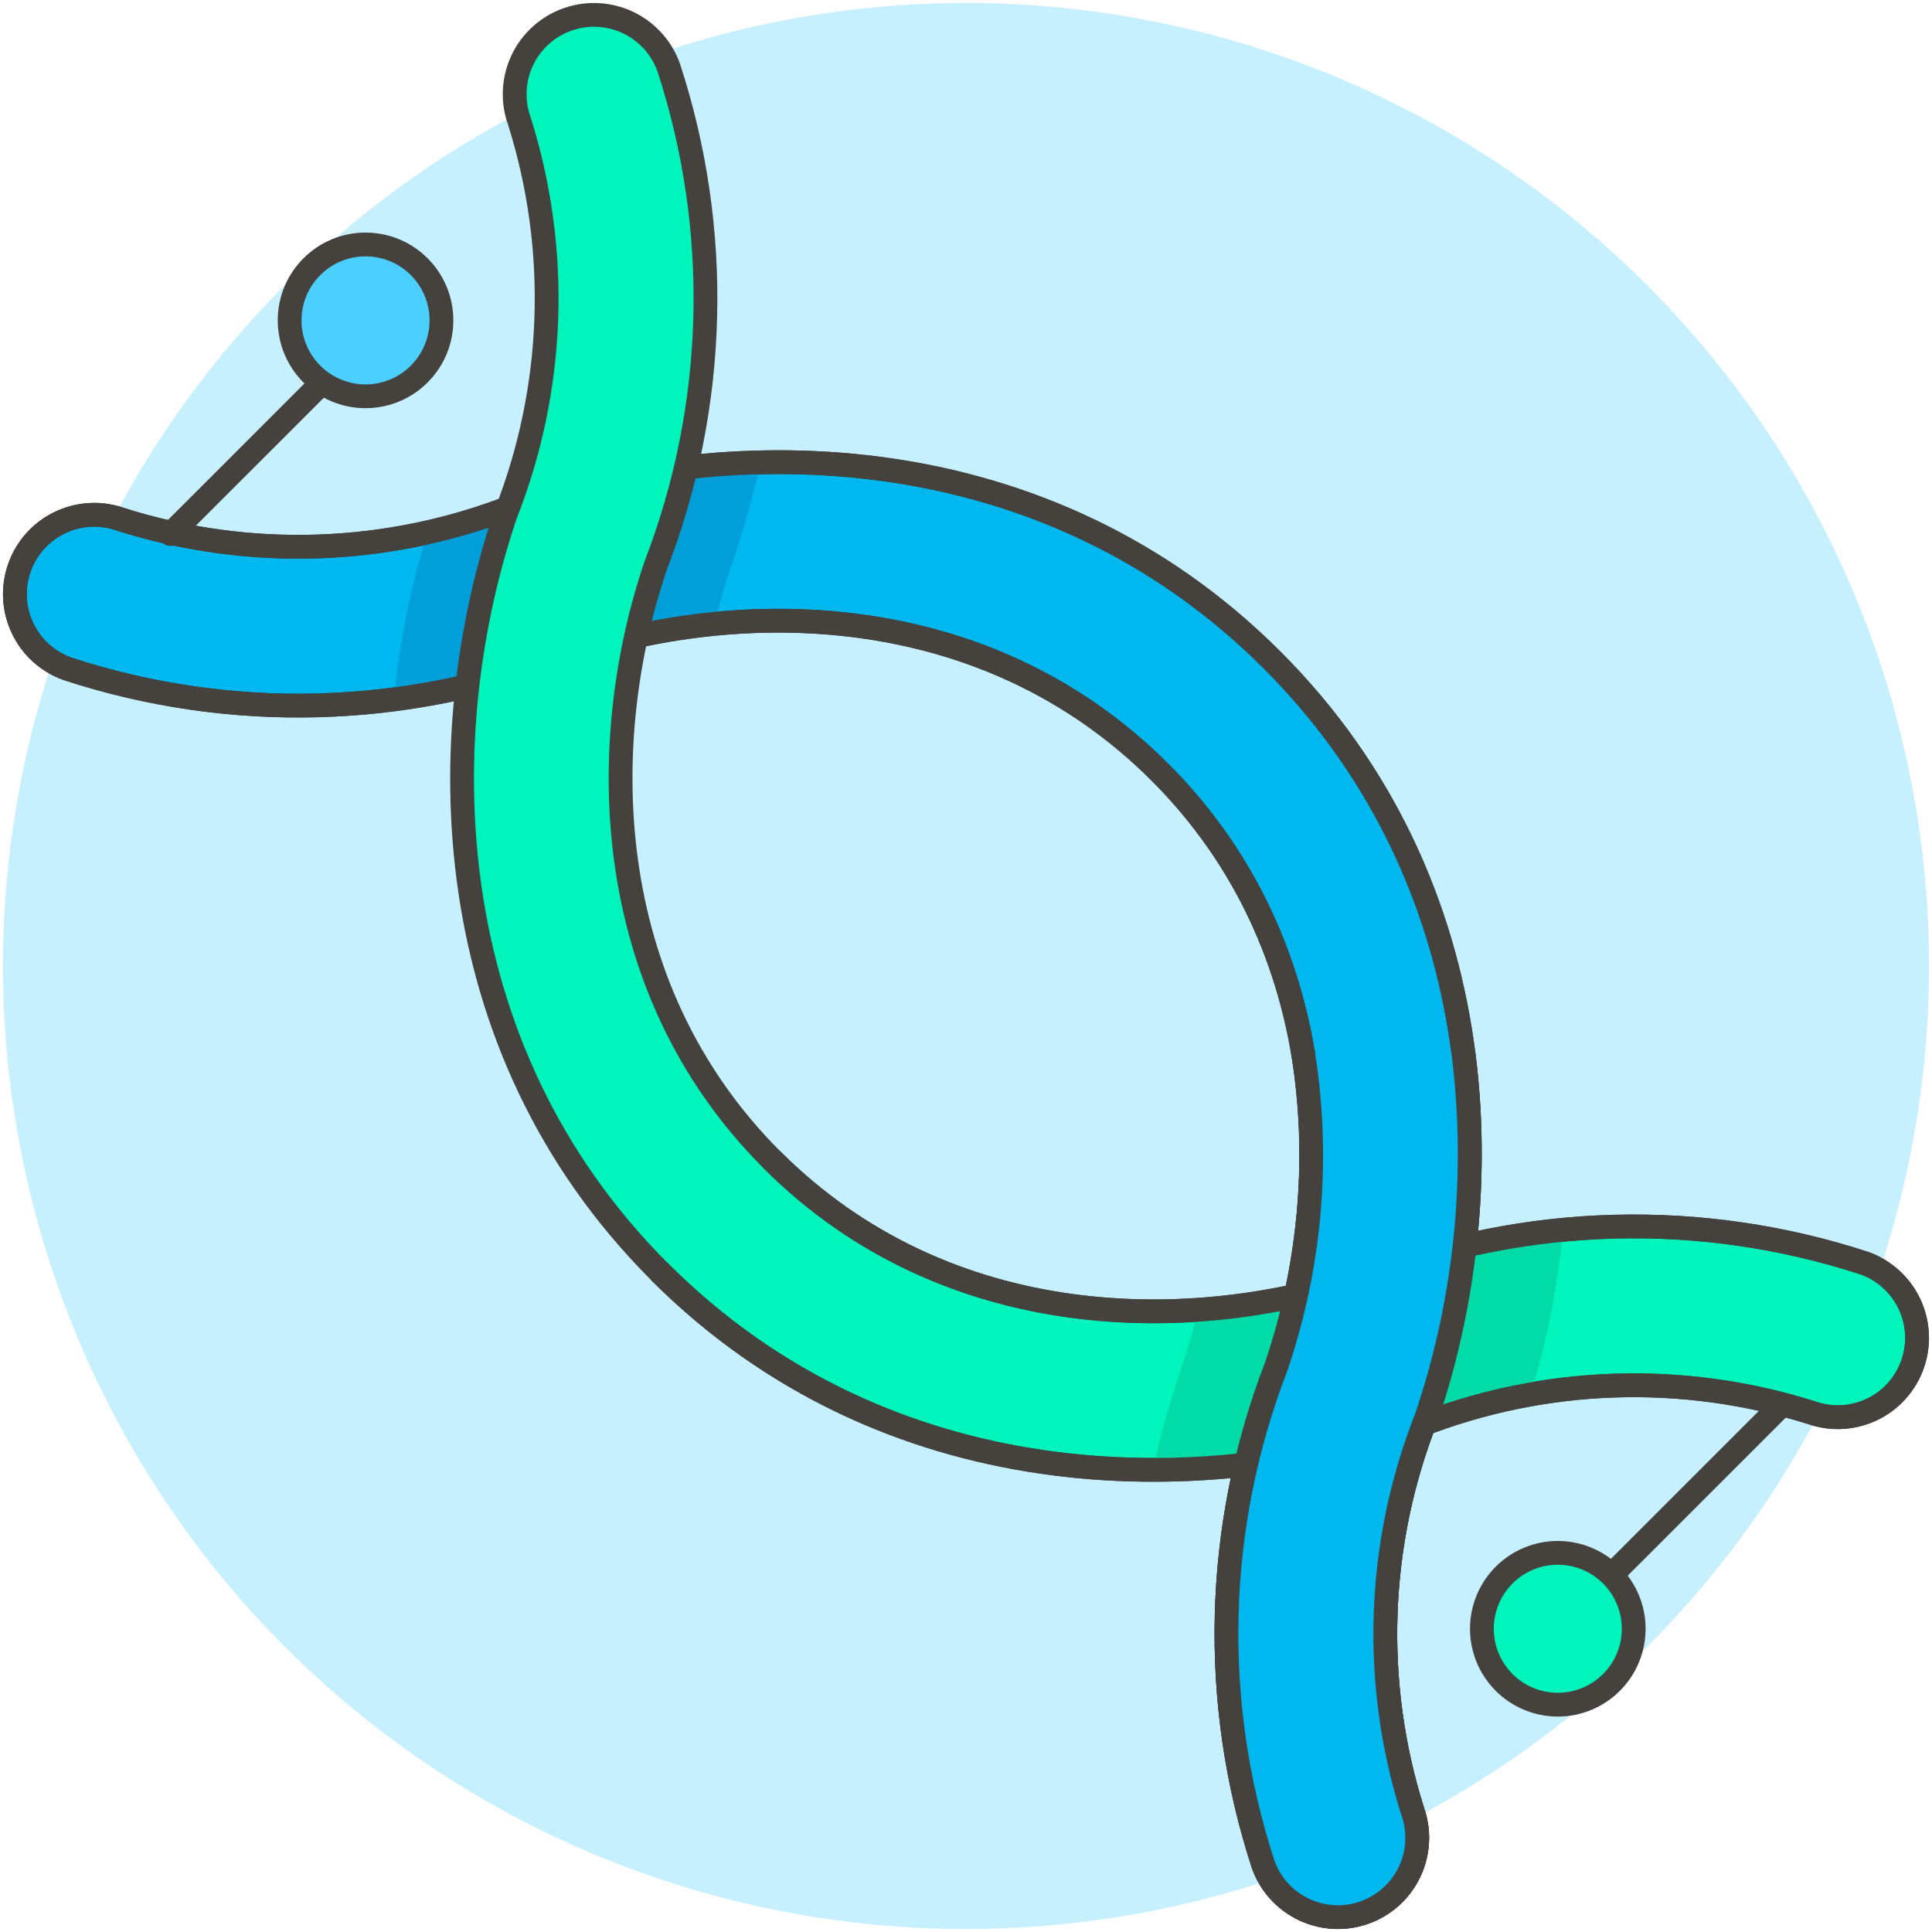
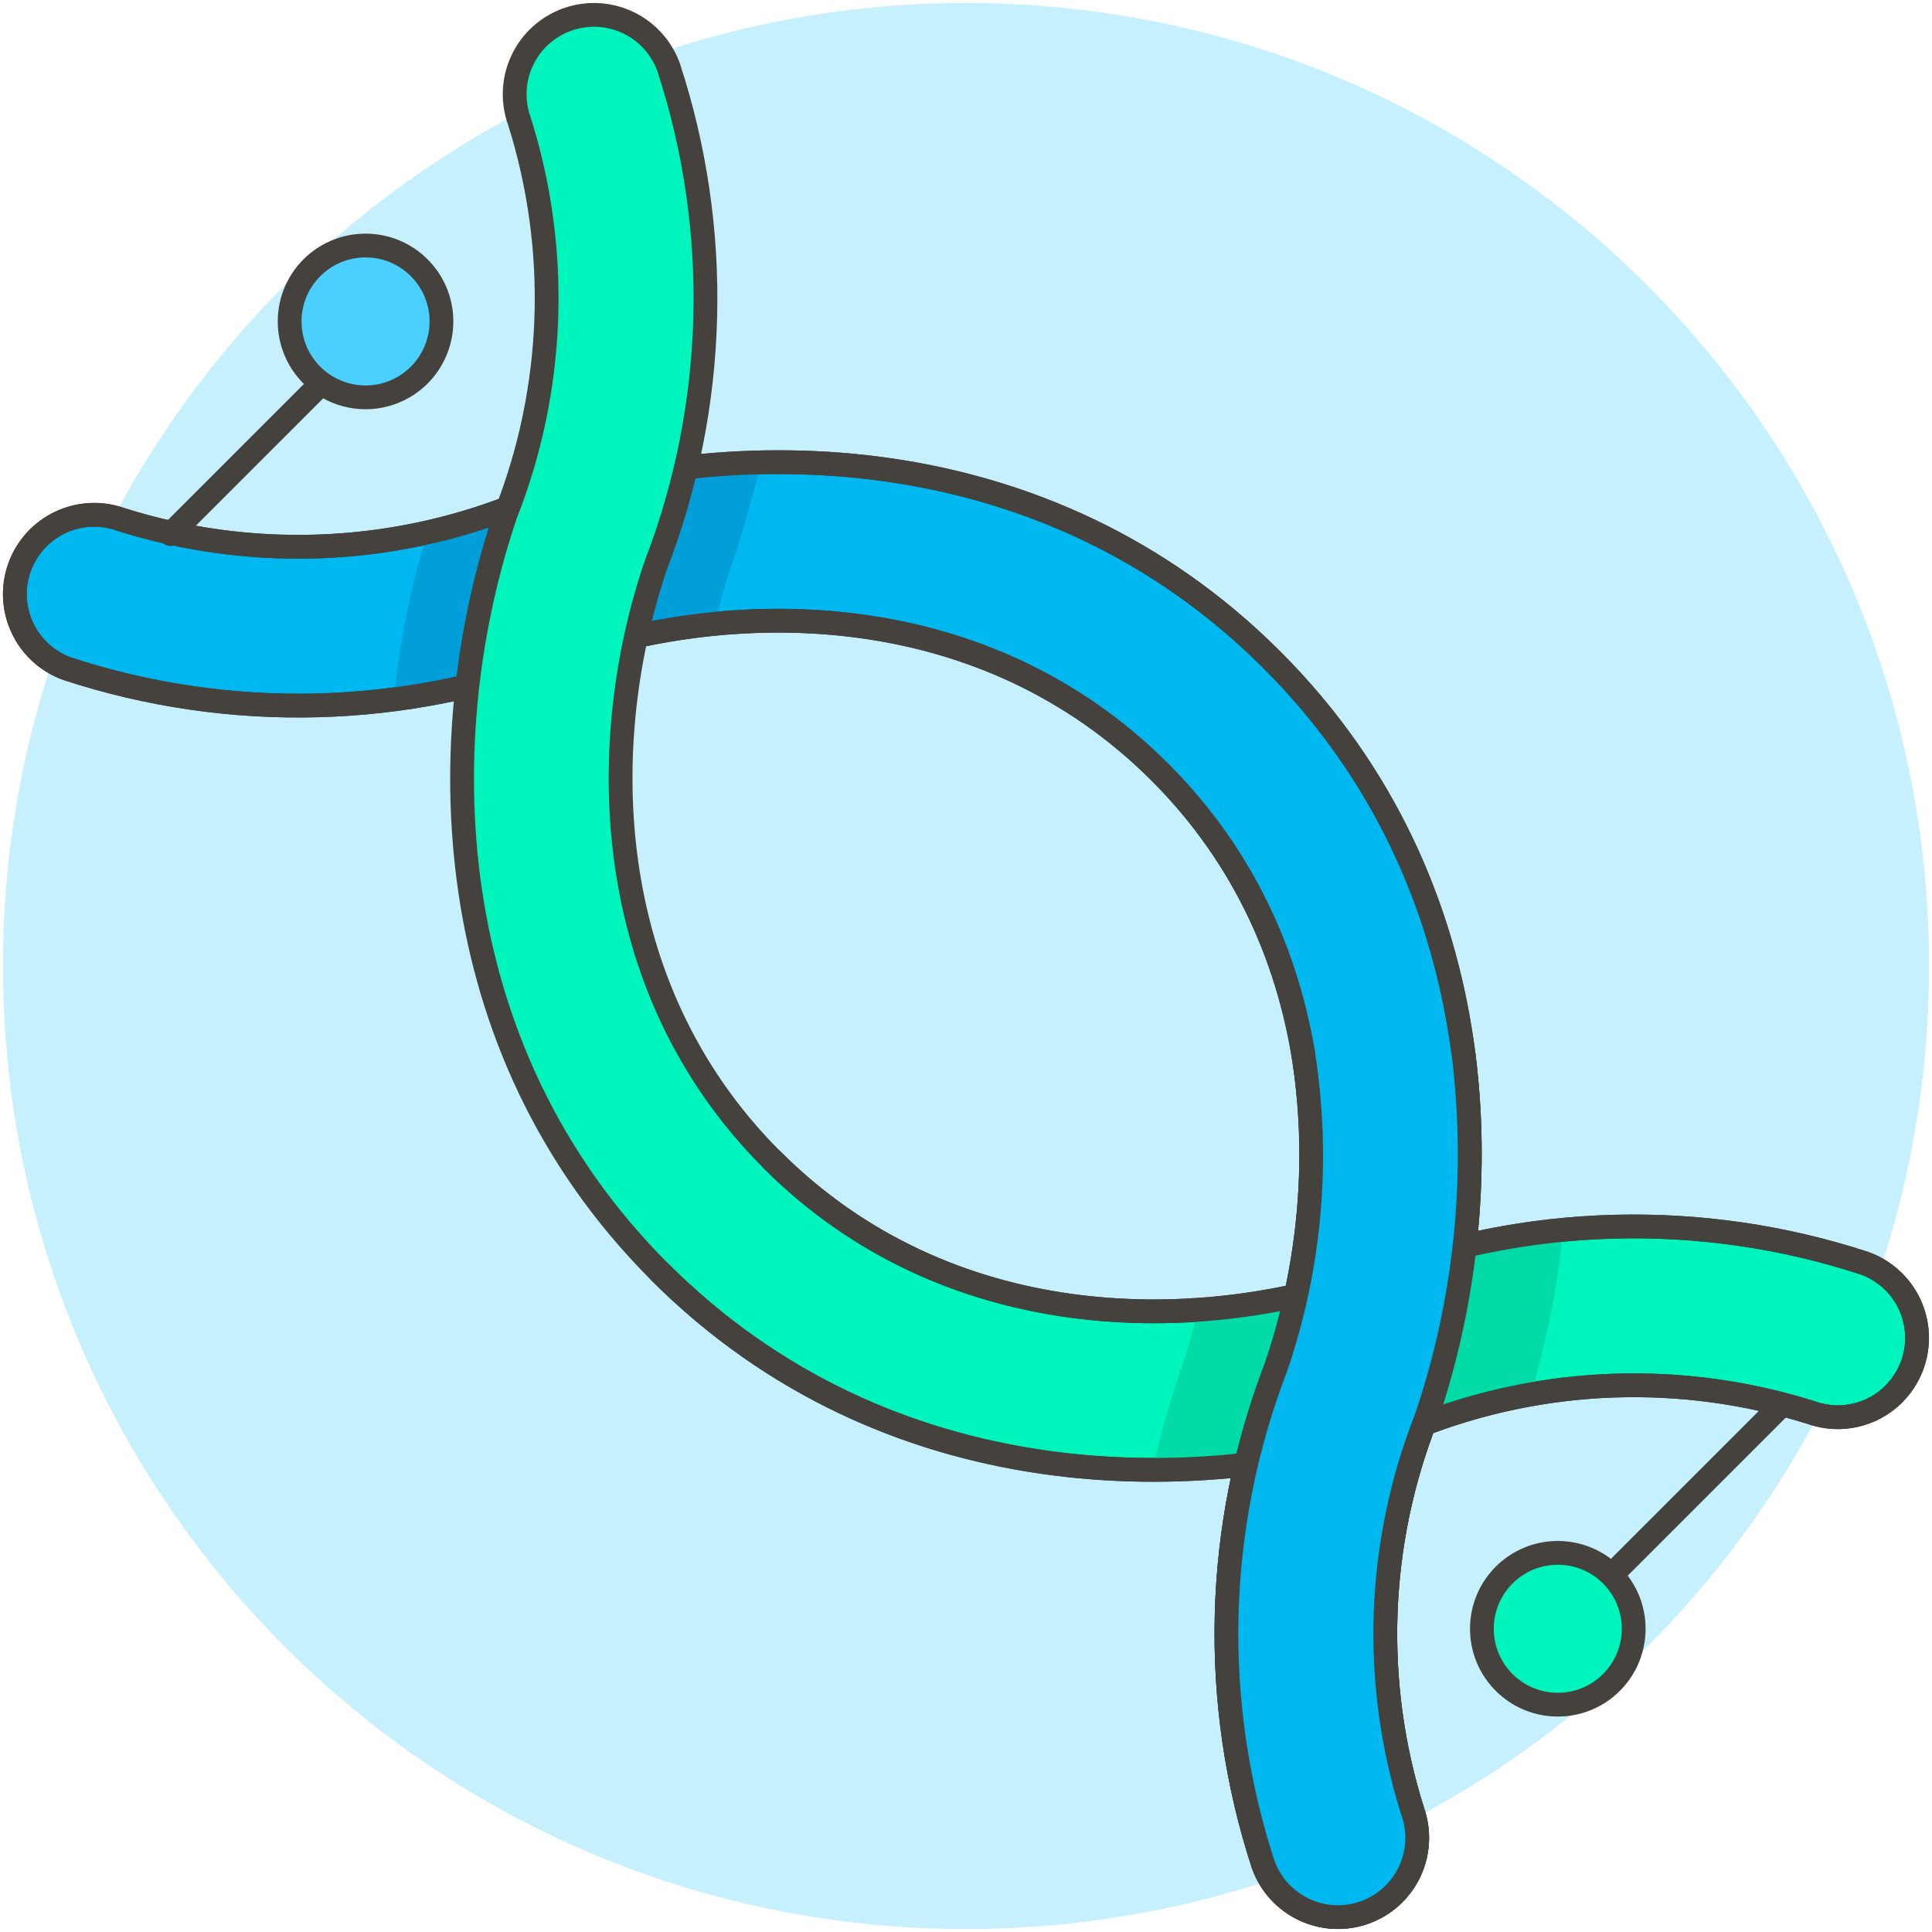
<svg xmlns="http://www.w3.org/2000/svg" width="130" height="130" fill="none">
-   <path d="M1 65c0 16.974 6.743 33.252 18.745 45.255C31.747 122.257 48.026 129 65 129c16.974 0 33.252-6.743 45.255-18.745C122.257 98.252 129 81.974 129 65c0-16.974-6.743-33.252-18.745-45.255C98.252 7.743 81.974 1 65 1 48.026 1 31.747 7.743 19.745 19.745 7.743 31.747 1 48.026 1 65z" fill="#C7F0FF" stroke="#C7F0FF" stroke-width="1.6" stroke-miterlimit="10" />
-   <path d="M93.797 127.436a5.347 5.347 0 01-2.286 1.348 5.333 5.333 0 01-2.652.081 5.339 5.339 0 01-2.364-1.205 5.34 5.34 0 01-1.492-2.194 49.955 49.955 0 01.864-33.502c3.95-11.61 3.969-28.218-7.82-40.007-11.789-11.789-28.397-11.77-40.013-7.82a49.953 49.953 0 01-33.501.864 5.338 5.338 0 01-3.216-6.83 5.338 5.338 0 016.83-3.216 39.623 39.623 0 0026.453-.924c14.651-4.983 35.743-4.874 50.996 10.378 15.253 15.252 15.352 36.345 10.381 50.999a39.617 39.617 0 00-.927 26.449 5.337 5.337 0 01.184 2.97 5.34 5.34 0 01-1.435 2.608v0z" fill="#00B8F0" stroke="#45413C" stroke-width="1.6" stroke-linecap="round" stroke-linejoin="round" />
-   <path d="M26.515 46.952a64.317 64.317 0 0011.514-2.818 45.172 45.172 0 0110.062-2.162c.32-1.366.707-2.687 1.135-3.947a67.306 67.306 0 001.967-6.924 55.836 55.836 0 00-16.599 2.92 57.845 57.845 0 01-5.776 1.644 55.859 55.859 0 00-2.306 11.274" fill="#009FD9" />
-   <path d="M11.48 35.938L21.673 25.748M108.432 105.985l11.545-11.545" stroke="#45413C" stroke-width="1.6" stroke-linecap="round" stroke-linejoin="round" />
-   <path d="M19.489 21.558a5.107 5.107 0 1010.215 0 5.107 5.107 0 00-10.215-0v0z" fill="#4ACFFF" stroke="#45413C" stroke-width="1.6" stroke-linecap="round" stroke-linejoin="round" />
-   <path d="M99.713 109.596c0 1.355.538 2.654 1.496 3.612a5.111 5.111 0 003.611 1.496c1.355 0 2.654-.539 3.612-1.496a5.107 5.107 0 001.496-3.612c0-1.355-.538-2.654-1.496-3.612a5.112 5.112 0 00-3.612-1.496c-1.354 0-2.653.539-3.611 1.496a5.108 5.108 0 00-1.496 3.612v0z" fill="#00F5BC" stroke="#45413C" stroke-width="1.6" stroke-linecap="round" stroke-linejoin="round" />
-   <path d="M93.797 127.436a5.347 5.347 0 01-2.286 1.348 5.333 5.333 0 01-2.652.081 5.339 5.339 0 01-2.364-1.205 5.34 5.34 0 01-1.492-2.194 49.955 49.955 0 01.864-33.502c3.95-11.61 3.969-28.218-7.82-40.007-11.789-11.789-28.397-11.77-40.013-7.82a49.953 49.953 0 01-33.501.864 5.338 5.338 0 01-3.216-6.83 5.338 5.338 0 016.83-3.216 39.623 39.623 0 0026.453-.924c14.651-4.983 35.743-4.874 50.996 10.378 15.253 15.252 15.352 36.345 10.381 50.999a39.617 39.617 0 00-.927 26.449 5.337 5.337 0 01.184 2.97 5.34 5.34 0 01-1.435 2.608v0z" stroke="#45413C" stroke-width="1.6" stroke-linecap="round" stroke-linejoin="round" />
-   <path d="M127.439 93.797a5.344 5.344 0 01-5.581 1.25 39.658 39.658 0 00-26.452.924c-14.654 4.982-35.747 4.874-51.005-10.378C29.142 70.341 29.049 49.249 34.022 34.594a39.613 39.613 0 00.924-26.449 5.338 5.338 0 01.193-4.081 5.339 5.339 0 013.022-2.749 5.338 5.338 0 015.756 1.431A5.337 5.337 0 0144.992 4.531a49.953 49.953 0 01-.864 33.501c-3.947 11.613-3.969 28.221 7.82 40.013 11.789 11.792 28.4 11.77 40.013 7.82a49.964 49.964 0 0133.498-.867 5.335 5.335 0 012.197 1.492 5.333 5.333 0 011.207 2.365 5.341 5.341 0 01-1.43 4.941h.006z" fill="#00F5BC" stroke="#45413C" stroke-width="1.6" stroke-linecap="round" stroke-linejoin="round" />
-   <path d="M105.166 82.83a56.194 56.194 0 01-2.216 11.136 55.319 55.319 0 00-7.554 2.012 55.793 55.793 0 01-17.849 2.933 68.352 68.352 0 011.97-6.937 44.126 44.126 0 001.11-3.838 45.123 45.123 0 0011.331-2.268 63.305 63.305 0 0112.821-2.99" fill="#00DBA8" />
-   <path d="M51.954 78.046C63.746 89.834 80.354 89.815 91.967 85.865a49.964 49.964 0 0133.498-.867 5.337 5.337 0 013.025 2.747c.299.634.47 1.321.504 2.021a5.33 5.33 0 01-.308 2.06 5.331 5.331 0 01-1.073 1.786 5.335 5.335 0 01-3.695 1.743 5.338 5.338 0 01-2.06-.308 39.659 39.659 0 00-26.453.924c-14.654 4.982-35.747 4.874-51.005-10.378" stroke="#45413C" stroke-width="1.6" stroke-linecap="round" stroke-linejoin="round" />
-   <path d="M98.472 70.872a55.255 55.255 0 01-2.498 24.534 39.617 39.617 0 00-.927 26.45 5.339 5.339 0 01-.193 4.081 5.34 5.34 0 01-3.022 2.749 5.34 5.34 0 01-6.83-3.216 49.954 49.954 0 01.864-33.502 44.006 44.006 0 001.817-21.108" fill="#00B8F0" />
-   <path d="M98.472 70.872a55.255 55.255 0 01-2.498 24.534 39.617 39.617 0 00-.927 26.45 5.339 5.339 0 01-.193 4.081 5.34 5.34 0 01-3.022 2.749 5.34 5.34 0 01-6.83-3.216 49.954 49.954 0 01.864-33.502 44.006 44.006 0 001.817-21.108" stroke="#45413C" stroke-width="1.6" stroke-linecap="round" stroke-linejoin="round" />
+   <path fill="#c7f0ff" stroke="#c7f0ff" stroke-miterlimit="10" stroke-width="1.6" d="M1 65a64 64 0 1 0 128 0A64 64 0 0 0 1 65z" />
+   <path fill="#00b8f0" stroke="#45413c" stroke-linecap="round" stroke-linejoin="round" stroke-width="1.6" d="M93.797 127.436a5.35 5.35 0 0 1-2.286 1.348 5.33 5.33 0 0 1-2.653.081 5.34 5.34 0 0 1-2.364-1.205 5.34 5.34 0 0 1-1.492-2.194 49.96 49.96 0 0 1 .863-33.502c3.95-11.61 3.97-28.218-7.82-40.007-11.788-11.788-28.397-11.77-40.013-7.82a49.95 49.95 0 0 1-33.501.864 5.34 5.34 0 0 1-3.216-6.83 5.34 5.34 0 0 1 6.83-3.215 39.62 39.62 0 0 0 26.453-.925c14.65-4.983 35.743-4.874 50.995 10.379 15.253 15.252 15.352 36.344 10.382 50.999a39.62 39.62 0 0 0-.928 26.449 5.34 5.34 0 0 1 .185 2.97 5.34 5.34 0 0 1-1.435 2.608" />
+   <path fill="#009fd9" d="M26.515 46.952a64.3 64.3 0 0 0 11.514-2.817 45.2 45.2 0 0 1 10.062-2.162 42 42 0 0 1 1.135-3.947 67 67 0 0 0 1.967-6.924 55.8 55.8 0 0 0-16.599 2.92 58 58 0 0 1-5.776 1.644 56 56 0 0 0-2.306 11.274" />
+   <path stroke="#45413c" stroke-linecap="round" stroke-linejoin="round" stroke-width="1.6" d="m11.48 35.938 10.193-10.19m86.759 80.237 11.545-11.545" />
+   <path fill="#4acfff" stroke="#45413c" stroke-linecap="round" stroke-linejoin="round" stroke-width="1.6" d="M19.489 21.558a5.108 5.108 0 1 0 10.215 0 5.108 5.108 0 0 0-10.215 0" />
+   <path fill="#00f5bc" stroke="#45413c" stroke-linecap="round" stroke-linejoin="round" stroke-width="1.6" d="M99.713 109.596c0 1.355.538 2.654 1.496 3.612a5.1 5.1 0 0 0 3.611 1.496 5.1 5.1 0 0 0 3.612-1.496 5.1 5.1 0 0 0 1.496-3.612 5.1 5.1 0 0 0-1.496-3.612 5.1 5.1 0 0 0-3.612-1.496 5.1 5.1 0 0 0-3.611 1.496 5.1 5.1 0 0 0-1.496 3.612" />
+   <path stroke="#45413c" stroke-linecap="round" stroke-linejoin="round" stroke-width="1.6" d="M93.797 127.436a5.35 5.35 0 0 1-2.286 1.348 5.33 5.33 0 0 1-2.653.081 5.34 5.34 0 0 1-2.364-1.205 5.34 5.34 0 0 1-1.492-2.194 49.96 49.96 0 0 1 .863-33.502c3.95-11.61 3.97-28.218-7.82-40.007-11.788-11.788-28.397-11.77-40.013-7.82a49.95 49.95 0 0 1-33.501.864 5.34 5.34 0 0 1-3.216-6.83 5.34 5.34 0 0 1 6.83-3.215 39.62 39.62 0 0 0 26.453-.925c14.65-4.983 35.743-4.874 50.995 10.379 15.253 15.252 15.352 36.344 10.382 50.999a39.62 39.62 0 0 0-.928 26.449 5.34 5.34 0 0 1 .185 2.97 5.34 5.34 0 0 1-1.435 2.608" />
+   <path fill="#00f5bc" stroke="#45413c" stroke-linecap="round" stroke-linejoin="round" stroke-width="1.6" d="M127.439 93.797a5.34 5.34 0 0 1-5.581 1.25 39.66 39.66 0 0 0-26.452.925c-14.655 4.982-35.747 4.874-51.006-10.379C29.142 70.341 29.05 49.25 34.022 34.594a39.6 39.6 0 0 0 .924-26.449 5.34 5.34 0 0 1 .194-4.081 5.34 5.34 0 0 1 3.022-2.749 5.34 5.34 0 0 1 5.756 1.431 5.3 5.3 0 0 1 1.074 1.785 49.95 49.95 0 0 1-.863 33.501c-3.947 11.613-3.97 28.222 7.82 40.014 11.788 11.791 28.4 11.769 40.012 7.82a49.96 49.96 0 0 1 33.498-.867 5.34 5.34 0 0 1 2.197 1.491 5.33 5.33 0 0 1 1.207 2.366 5.34 5.34 0 0 1-1.43 4.94z" />
+   <path fill="#00dba8" d="M105.166 82.83a56.2 56.2 0 0 1-2.216 11.136 55 55 0 0 0-7.554 2.012 55.8 55.8 0 0 1-17.85 2.933 68 68 0 0 1 1.97-6.937 44 44 0 0 0 1.11-3.838 45.1 45.1 0 0 0 11.332-2.268 63.3 63.3 0 0 1 12.821-2.99" />
+   <path stroke="#45413c" stroke-linecap="round" stroke-linejoin="round" stroke-width="1.6" d="M51.954 78.046c11.792 11.788 28.4 11.769 40.013 7.82a49.96 49.96 0 0 1 33.498-.867 5.34 5.34 0 0 1 3.025 2.747c.299.634.47 1.32.504 2.02a5.3 5.3 0 0 1-.308 2.06 5.3 5.3 0 0 1-1.073 1.786 5.34 5.34 0 0 1-3.695 1.743 5.3 5.3 0 0 1-2.06-.308 39.66 39.66 0 0 0-26.453.925c-14.654 4.982-35.746 4.874-51.005-10.379" />
+   <path fill="#00b8f0" d="M98.473 70.872a55.26 55.26 0 0 1-2.498 24.533 39.62 39.62 0 0 0-.928 26.45 5.34 5.34 0 0 1-.193 4.081 5.34 5.34 0 0 1-3.023 2.749 5.34 5.34 0 0 1-6.83-3.216 49.95 49.95 0 0 1 .864-33.502 44 44 0 0 0 1.817-21.108" />
+   <path stroke="#45413c" stroke-linecap="round" stroke-linejoin="round" stroke-width="1.6" d="M98.473 70.872a55.26 55.26 0 0 1-2.498 24.533 39.62 39.62 0 0 0-.928 26.45 5.34 5.34 0 0 1-.193 4.081 5.34 5.34 0 0 1-3.023 2.749 5.34 5.34 0 0 1-6.83-3.216 49.95 49.95 0 0 1 .864-33.502 44 44 0 0 0 1.817-21.108" />
</svg>
